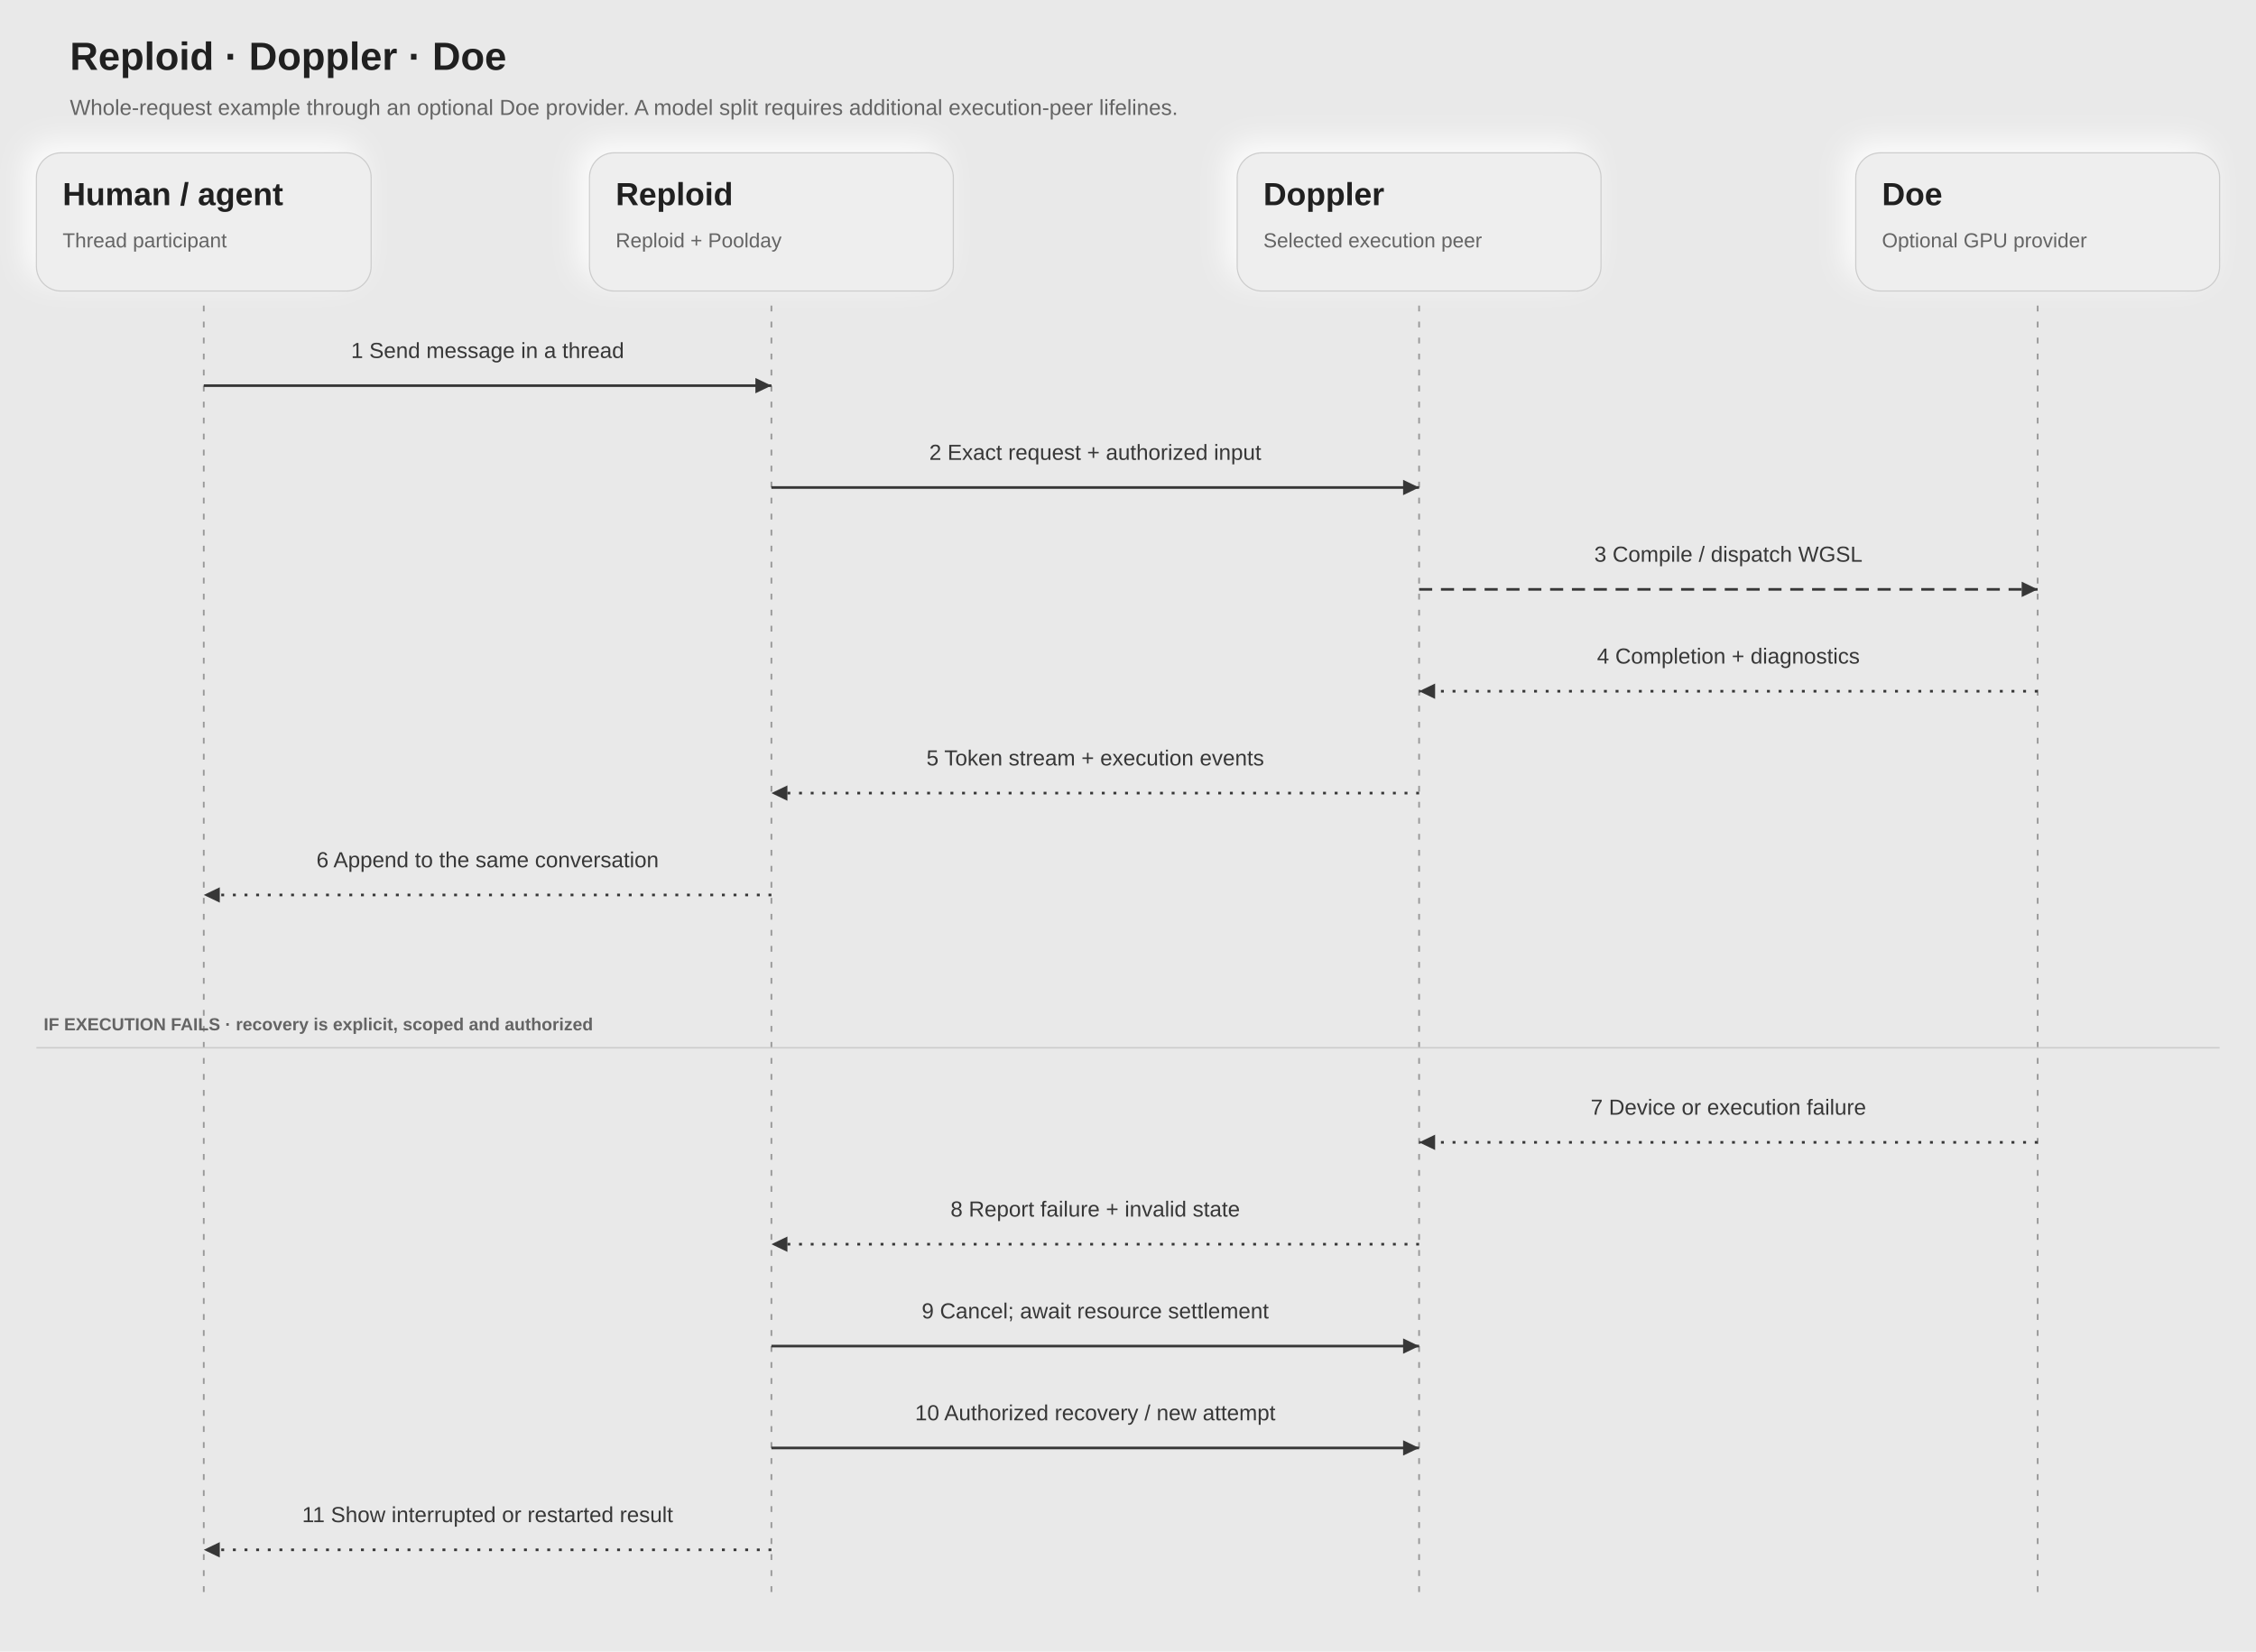
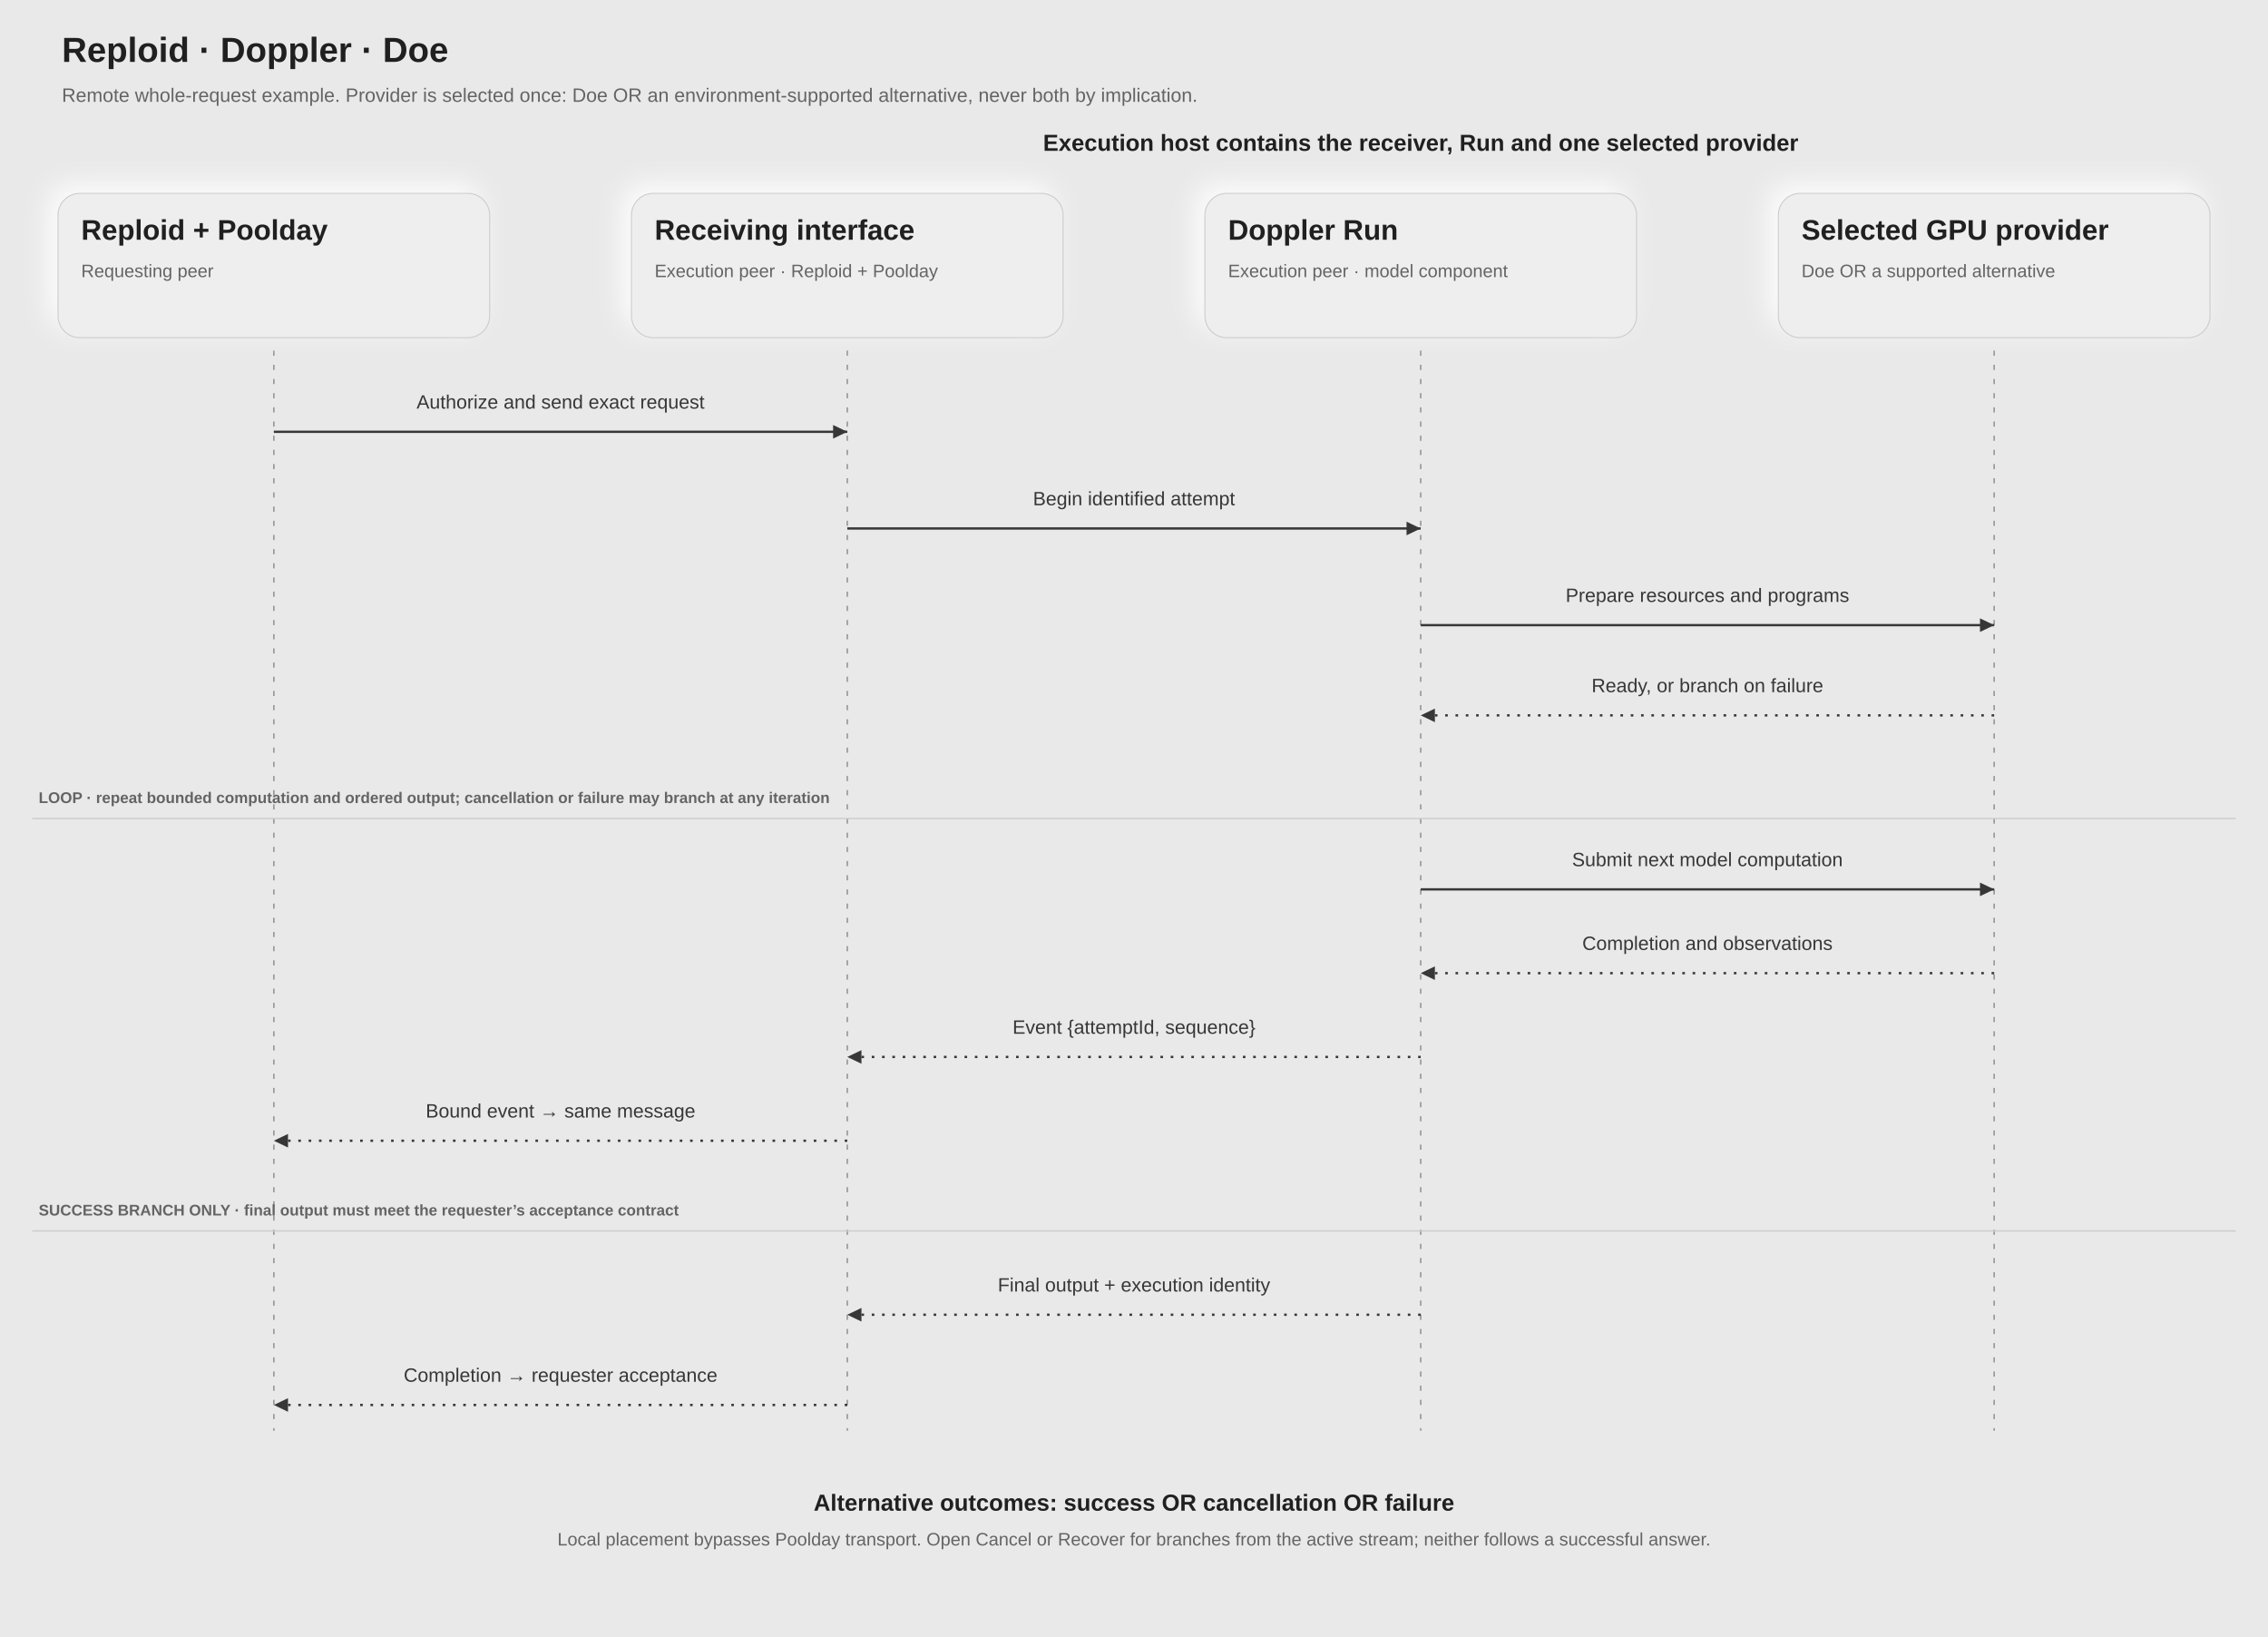
- <svg xmlns="http://www.w3.org/2000/svg" viewBox="0 0 1550 1135" width="1550" height="1135" font-family="Arial, Helvetica, sans-serif">
+ <svg xmlns="http://www.w3.org/2000/svg" viewBox="0 0 1760 1270" width="1760" height="1270" font-family="Arial, Helvetica, sans-serif">
  <rect width="100%" height="100%" fill="#e9e9e9" />
  <text x="48" y="48" font-size="27" font-weight="600" fill="#202020" text-anchor="start">
    <tspan x="48" dy="0">Reploid · Doppler · Doe</tspan>
  </text>
  <text x="48" y="79" font-size="15" font-weight="400" fill="#646464" text-anchor="start">
-     <tspan x="48" dy="0">Whole-request example through an optional Doe provider. A model split requires additional execution-peer lifelines.</tspan>
+     <tspan x="48" dy="0">Remote whole-request example. Provider is selected once: Doe OR an environment-supported alternative, never both by implication.</tspan>
  </text>
  <defs>
    <filter id="soft" x="-25%" y="-35%" width="155%" height="180%">
      <feDropShadow dx="8" dy="10" stdDeviation="12" flood-color="#000000" flood-opacity="0.10" />
      <feDropShadow dx="-7" dy="-7" stdDeviation="10" flood-color="#ffffff" flood-opacity="0.88" />
    </filter>
  </defs>
-   <path d="M140,210 V1100" fill="none" stroke="#999999" stroke-width="1.2" stroke-dasharray="4 7" />
-   <path d="M530,210 V1100" fill="none" stroke="#999999" stroke-width="1.2" stroke-dasharray="4 7" />
-   <path d="M975,210 V1100" fill="none" stroke="#999999" stroke-width="1.2" stroke-dasharray="4 7" />
-   <path d="M1400,210 V1100" fill="none" stroke="#999999" stroke-width="1.2" stroke-dasharray="4 7" />
-   <path d="M25,720 H1525" stroke="#cccccc" />
-   <text x="30" y="708" font-size="12" font-weight="600" fill="#646464" text-anchor="start">
-     <tspan x="30" dy="0">IF EXECUTION FAILS · recovery is explicit, scoped and authorized</tspan>
+   <path d="M212.5,272 V1110" fill="none" stroke="#999999" stroke-width="1.2" stroke-dasharray="4 7" />
+   <path d="M657.5,272 V1110" fill="none" stroke="#999999" stroke-width="1.2" stroke-dasharray="4 7" />
+   <path d="M1102.5,272 V1110" fill="none" stroke="#999999" stroke-width="1.2" stroke-dasharray="4 7" />
+   <path d="M1547.5,272 V1110" fill="none" stroke="#999999" stroke-width="1.2" stroke-dasharray="4 7" />
+   <path d="M25,635 H1735" stroke="#cccccc" />
+   <text x="30" y="623" font-size="12" font-weight="600" fill="#646464" text-anchor="start">
+     <tspan x="30" dy="0">LOOP · repeat bounded computation and ordered output; cancellation or failure may branch at any iteration</tspan>
  </text>
-   <g data-edge="s1" tabindex="0" role="button" aria-label="1  Send message in a thread">
-     <path d="M140,265 L530,265" fill="none" stroke="#373737" stroke-width="1.8" />
-     <path d="M140,265 L530,265" fill="none" stroke="transparent" stroke-width="22" />
-     <polygon points="530,265 519,270.28 519,259.72" fill="#373737" />
-     <text x="335" y="246" font-size="15" font-weight="400" fill="#373737" text-anchor="middle">
-       <tspan x="335" dy="0">1  Send message in a thread</tspan>
+   <path d="M25,955 H1735" stroke="#cccccc" />
+   <text x="30" y="943" font-size="12" font-weight="600" fill="#646464" text-anchor="start">
+     <tspan x="30" dy="0">SUCCESS BRANCH ONLY · final output must meet the requester’s acceptance contract</tspan>
+   </text>
+   <g data-edge="request" tabindex="0" role="button" aria-label="Authorize and send exact request">
+     <path d="M212.5,335 L657.5,335" fill="none" stroke="#373737" stroke-width="1.8" />
+     <path d="M212.5,335 L657.5,335" fill="none" stroke="transparent" stroke-width="22" />
+     <polygon points="657.5,335 646.5,340.28 646.5,329.72" fill="#373737" />
+     <text x="435" y="317" font-size="15" font-weight="400" fill="#373737" text-anchor="middle">
+       <tspan x="435" dy="0">Authorize and send exact request</tspan>
    </text>
  </g>
-   <g data-edge="s2" tabindex="0" role="button" aria-label="2  Exact request + authorized input">
-     <path d="M530,335 L975,335" fill="none" stroke="#373737" stroke-width="1.8" />
-     <path d="M530,335 L975,335" fill="none" stroke="transparent" stroke-width="22" />
-     <polygon points="975,335 964,340.28 964,329.72" fill="#373737" />
-     <text x="752.5" y="316" font-size="15" font-weight="400" fill="#373737" text-anchor="middle">
-       <tspan x="752.5" dy="0">2  Exact request + authorized input</tspan>
+   <g data-edge="begin" tabindex="0" role="button" aria-label="Begin identified attempt">
+     <path d="M657.5,410 L1102.5,410" fill="none" stroke="#373737" stroke-width="1.8" />
+     <path d="M657.5,410 L1102.5,410" fill="none" stroke="transparent" stroke-width="22" />
+     <polygon points="1102.5,410 1091.5,415.28 1091.5,404.72" fill="#373737" />
+     <text x="880" y="392" font-size="15" font-weight="400" fill="#373737" text-anchor="middle">
+       <tspan x="880" dy="0">Begin identified attempt</tspan>
    </text>
  </g>
-   <g data-edge="s3" tabindex="0" role="button" aria-label="3  Compile / dispatch WGSL">
-     <path d="M975,405 L1400,405" fill="none" stroke="#373737" stroke-width="1.8" stroke-dasharray="9 6" />
-     <path d="M975,405 L1400,405" fill="none" stroke="transparent" stroke-width="22" />
-     <polygon points="1400,405 1389,410.28 1389,399.72" fill="#373737" />
-     <text x="1187.5" y="386" font-size="15" font-weight="400" fill="#373737" text-anchor="middle">
-       <tspan x="1187.5" dy="0">3  Compile / dispatch WGSL</tspan>
+   <g data-edge="prepare" tabindex="0" role="button" aria-label="Prepare resources and programs">
+     <path d="M1102.5,485 L1547.5,485" fill="none" stroke="#373737" stroke-width="1.8" />
+     <path d="M1102.5,485 L1547.5,485" fill="none" stroke="transparent" stroke-width="22" />
+     <polygon points="1547.5,485 1536.5,490.28 1536.5,479.72" fill="#373737" />
+     <text x="1325" y="467" font-size="15" font-weight="400" fill="#373737" text-anchor="middle">
+       <tspan x="1325" dy="0">Prepare resources and programs</tspan>
    </text>
  </g>
-   <g data-edge="s4" tabindex="0" role="button" aria-label="4  Completion + diagnostics">
-     <path d="M1400,475 L975,475" fill="none" stroke="#373737" stroke-width="1.8" stroke-dasharray="2 6" />
-     <path d="M1400,475 L975,475" fill="none" stroke="transparent" stroke-width="22" />
-     <polygon points="975,475 986,469.72 986,480.28" fill="#373737" />
-     <text x="1187.5" y="456" font-size="15" font-weight="400" fill="#373737" text-anchor="middle">
-       <tspan x="1187.5" dy="0">4  Completion + diagnostics</tspan>
+   <g data-edge="ready" tabindex="0" role="button" aria-label="Ready, or branch on failure">
+     <path d="M1547.5,555 L1102.5,555" fill="none" stroke="#373737" stroke-width="1.8" stroke-dasharray="2 6" />
+     <path d="M1547.5,555 L1102.5,555" fill="none" stroke="transparent" stroke-width="22" />
+     <polygon points="1102.5,555 1113.5,549.72 1113.5,560.28" fill="#373737" />
+     <text x="1325" y="537" font-size="15" font-weight="400" fill="#373737" text-anchor="middle">
+       <tspan x="1325" dy="0">Ready, or branch on failure</tspan>
    </text>
  </g>
-   <g data-edge="s5" tabindex="0" role="button" aria-label="5  Token stream + execution events">
-     <path d="M975,545 L530,545" fill="none" stroke="#373737" stroke-width="1.8" stroke-dasharray="2 6" />
-     <path d="M975,545 L530,545" fill="none" stroke="transparent" stroke-width="22" />
-     <polygon points="530,545 541,539.72 541,550.28" fill="#373737" />
-     <text x="752.5" y="526" font-size="15" font-weight="400" fill="#373737" text-anchor="middle">
-       <tspan x="752.5" dy="0">5  Token stream + execution events</tspan>
+   <g data-edge="compute" tabindex="0" role="button" aria-label="Submit next model computation">
+     <path d="M1102.5,690 L1547.5,690" fill="none" stroke="#373737" stroke-width="1.8" />
+     <path d="M1102.5,690 L1547.5,690" fill="none" stroke="transparent" stroke-width="22" />
+     <polygon points="1547.5,690 1536.5,695.28 1536.5,684.72" fill="#373737" />
+     <text x="1325" y="672" font-size="15" font-weight="400" fill="#373737" text-anchor="middle">
+       <tspan x="1325" dy="0">Submit next model computation</tspan>
    </text>
  </g>
-   <g data-edge="s6" tabindex="0" role="button" aria-label="6  Append to the same conversation">
-     <path d="M530,615 L140,615" fill="none" stroke="#373737" stroke-width="1.8" stroke-dasharray="2 6" />
-     <path d="M530,615 L140,615" fill="none" stroke="transparent" stroke-width="22" />
-     <polygon points="140,615 151,609.72 151,620.28" fill="#373737" />
-     <text x="335" y="596" font-size="15" font-weight="400" fill="#373737" text-anchor="middle">
-       <tspan x="335" dy="0">6  Append to the same conversation</tspan>
+   <g data-edge="computed" tabindex="0" role="button" aria-label="Completion and observations">
+     <path d="M1547.5,755 L1102.5,755" fill="none" stroke="#373737" stroke-width="1.8" stroke-dasharray="2 6" />
+     <path d="M1547.5,755 L1102.5,755" fill="none" stroke="transparent" stroke-width="22" />
+     <polygon points="1102.5,755 1113.5,749.72 1113.5,760.28" fill="#373737" />
+     <text x="1325" y="737" font-size="15" font-weight="400" fill="#373737" text-anchor="middle">
+       <tspan x="1325" dy="0">Completion and observations</tspan>
    </text>
  </g>
-   <g data-edge="s7" tabindex="0" role="button" aria-label="7  Device or execution failure">
-     <path d="M1400,785 L975,785" fill="none" stroke="#373737" stroke-width="1.8" stroke-dasharray="2 6" />
-     <path d="M1400,785 L975,785" fill="none" stroke="transparent" stroke-width="22" />
-     <polygon points="975,785 986,779.72 986,790.28" fill="#373737" />
-     <text x="1187.5" y="766" font-size="15" font-weight="400" fill="#373737" text-anchor="middle">
-       <tspan x="1187.5" dy="0">7  Device or execution failure</tspan>
+   <g data-edge="delta" tabindex="0" role="button" aria-label="Event {attemptId, sequence}">
+     <path d="M1102.5,820 L657.5,820" fill="none" stroke="#373737" stroke-width="1.8" stroke-dasharray="2 6" />
+     <path d="M1102.5,820 L657.5,820" fill="none" stroke="transparent" stroke-width="22" />
+     <polygon points="657.5,820 668.5,814.72 668.5,825.28" fill="#373737" />
+     <text x="880" y="802" font-size="15" font-weight="400" fill="#373737" text-anchor="middle">
+       <tspan x="880" dy="0">Event {attemptId, sequence}</tspan>
    </text>
  </g>
-   <g data-edge="s8" tabindex="0" role="button" aria-label="8  Report failure + invalid state">
-     <path d="M975,855 L530,855" fill="none" stroke="#373737" stroke-width="1.8" stroke-dasharray="2 6" />
-     <path d="M975,855 L530,855" fill="none" stroke="transparent" stroke-width="22" />
-     <polygon points="530,855 541,849.72 541,860.28" fill="#373737" />
-     <text x="752.5" y="836" font-size="15" font-weight="400" fill="#373737" text-anchor="middle">
-       <tspan x="752.5" dy="0">8  Report failure + invalid state</tspan>
+   <g data-edge="deliver" tabindex="0" role="button" aria-label="Bound event → same message">
+     <path d="M657.5,885 L212.5,885" fill="none" stroke="#373737" stroke-width="1.8" stroke-dasharray="2 6" />
+     <path d="M657.5,885 L212.5,885" fill="none" stroke="transparent" stroke-width="22" />
+     <polygon points="212.5,885 223.5,879.72 223.5,890.28" fill="#373737" />
+     <text x="435" y="867" font-size="15" font-weight="400" fill="#373737" text-anchor="middle">
+       <tspan x="435" dy="0">Bound event → same message</tspan>
    </text>
  </g>
-   <g data-edge="s9" tabindex="0" role="button" aria-label="9  Cancel; await resource settlement">
-     <path d="M530,925 L975,925" fill="none" stroke="#373737" stroke-width="1.8" />
-     <path d="M530,925 L975,925" fill="none" stroke="transparent" stroke-width="22" />
-     <polygon points="975,925 964,930.28 964,919.72" fill="#373737" />
-     <text x="752.5" y="906" font-size="15" font-weight="400" fill="#373737" text-anchor="middle">
-       <tspan x="752.5" dy="0">9  Cancel; await resource settlement</tspan>
+   <g data-edge="complete" tabindex="0" role="button" aria-label="Final output + execution identity">
+     <path d="M1102.5,1020 L657.5,1020" fill="none" stroke="#373737" stroke-width="1.8" stroke-dasharray="2 6" />
+     <path d="M1102.5,1020 L657.5,1020" fill="none" stroke="transparent" stroke-width="22" />
+     <polygon points="657.5,1020 668.5,1014.72 668.5,1025.28" fill="#373737" />
+     <text x="880" y="1002" font-size="15" font-weight="400" fill="#373737" text-anchor="middle">
+       <tspan x="880" dy="0">Final output + execution identity</tspan>
    </text>
  </g>
-   <g data-edge="s10" tabindex="0" role="button" aria-label="10  Authorized recovery / new attempt">
-     <path d="M530,995 L975,995" fill="none" stroke="#373737" stroke-width="1.8" />
-     <path d="M530,995 L975,995" fill="none" stroke="transparent" stroke-width="22" />
-     <polygon points="975,995 964,1000.28 964,989.72" fill="#373737" />
-     <text x="752.5" y="976" font-size="15" font-weight="400" fill="#373737" text-anchor="middle">
-       <tspan x="752.5" dy="0">10  Authorized recovery / new attempt</tspan>
+   <g data-edge="accept" tabindex="0" role="button" aria-label="Completion → requester acceptance">
+     <path d="M657.5,1090 L212.5,1090" fill="none" stroke="#373737" stroke-width="1.8" stroke-dasharray="2 6" />
+     <path d="M657.5,1090 L212.5,1090" fill="none" stroke="transparent" stroke-width="22" />
+     <polygon points="212.5,1090 223.5,1084.72 223.5,1095.28" fill="#373737" />
+     <text x="435" y="1072" font-size="15" font-weight="400" fill="#373737" text-anchor="middle">
+       <tspan x="435" dy="0">Completion → requester acceptance</tspan>
    </text>
  </g>
-   <g data-edge="s11" tabindex="0" role="button" aria-label="11  Show interrupted or restarted result">
-     <path d="M530,1065 L140,1065" fill="none" stroke="#373737" stroke-width="1.8" stroke-dasharray="2 6" />
-     <path d="M530,1065 L140,1065" fill="none" stroke="transparent" stroke-width="22" />
-     <polygon points="140,1065 151,1059.72 151,1070.28" fill="#373737" />
-     <text x="335" y="1046" font-size="15" font-weight="400" fill="#373737" text-anchor="middle">
-       <tspan x="335" dy="0">11  Show interrupted or restarted result</tspan>
+   <g data-node="Q" tabindex="0" role="button" aria-label="Reploid + Poolday: Requesting peer" style="cursor:grab">
+     <rect x="45" y="150" width="335" height="112" rx="17" fill="#eeeeee" stroke="#cccccc" stroke-width="0.8" filter="url(#soft)" />
+     <text x="63" y="186" font-size="22" font-weight="600" fill="#202020" text-anchor="start">
+       <tspan x="63" dy="0">Reploid + Poolday</tspan>
+     </text>
+     <text x="63" y="215" font-size="14" font-weight="400" fill="#646464" text-anchor="start">
+       <tspan x="63" dy="0">Requesting peer</tspan>
    </text>
  </g>
-   <g data-node="U" tabindex="0" role="button" aria-label="Human / agent: Thread participant" style="cursor:grab">
-     <rect x="25" y="105" width="230" height="95" rx="17" fill="#eeeeee" stroke="#cccccc" stroke-width="0.8" filter="url(#soft)" />
-     <text x="43" y="141" font-size="22" font-weight="600" fill="#202020" text-anchor="start">
-       <tspan x="43" dy="0">Human / agent</tspan>
+   <g data-node="R" tabindex="0" role="button" aria-label="Receiving interface: Execution peer · Reploid + Poolday" style="cursor:grab">
+     <rect x="490" y="150" width="335" height="112" rx="17" fill="#eeeeee" stroke="#cccccc" stroke-width="0.8" filter="url(#soft)" />
+     <text x="508" y="186" font-size="22" font-weight="600" fill="#202020" text-anchor="start">
+       <tspan x="508" dy="0">Receiving interface</tspan>
    </text>
-     <text x="43" y="170" font-size="14" font-weight="400" fill="#646464" text-anchor="start">
-       <tspan x="43" dy="0">Thread participant</tspan>
+     <text x="508" y="215" font-size="14" font-weight="400" fill="#646464" text-anchor="start">
+       <tspan x="508" dy="0">Execution peer · Reploid + Poolday</tspan>
    </text>
  </g>
-   <g data-node="A" tabindex="0" role="button" aria-label="Reploid: Reploid + Poolday" style="cursor:grab">
-     <rect x="405" y="105" width="250" height="95" rx="17" fill="#eeeeee" stroke="#cccccc" stroke-width="0.8" filter="url(#soft)" />
-     <text x="423" y="141" font-size="22" font-weight="600" fill="#202020" text-anchor="start">
-       <tspan x="423" dy="0">Reploid</tspan>
+   <g data-node="RUN" tabindex="0" role="button" aria-label="Doppler Run: Execution peer · model component" style="cursor:grab">
+     <rect x="935" y="150" width="335" height="112" rx="17" fill="#eeeeee" stroke="#cccccc" stroke-width="0.8" filter="url(#soft)" />
+     <text x="953" y="186" font-size="22" font-weight="600" fill="#202020" text-anchor="start">
+       <tspan x="953" dy="0">Doppler Run</tspan>
    </text>
-     <text x="423" y="170" font-size="14" font-weight="400" fill="#646464" text-anchor="start">
-       <tspan x="423" dy="0">Reploid + Poolday</tspan>
+     <text x="953" y="215" font-size="14" font-weight="400" fill="#646464" text-anchor="start">
+       <tspan x="953" dy="0">Execution peer · model component</tspan>
    </text>
  </g>
-   <g data-node="B" tabindex="0" role="button" aria-label="Doppler: Selected execution peer" style="cursor:grab">
-     <rect x="850" y="105" width="250" height="95" rx="17" fill="#eeeeee" stroke="#cccccc" stroke-width="0.8" filter="url(#soft)" />
-     <text x="868" y="141" font-size="22" font-weight="600" fill="#202020" text-anchor="start">
-       <tspan x="868" dy="0">Doppler</tspan>
+   <g data-node="GPU" tabindex="0" role="button" aria-label="Selected GPU provider: Doe OR a supported alternative" style="cursor:grab">
+     <rect x="1380" y="150" width="335" height="112" rx="17" fill="#eeeeee" stroke="#cccccc" stroke-width="0.8" filter="url(#soft)" />
+     <text x="1398" y="186" font-size="22" font-weight="600" fill="#202020" text-anchor="start">
+       <tspan x="1398" dy="0">Selected GPU provider</tspan>
    </text>
-     <text x="868" y="170" font-size="14" font-weight="400" fill="#646464" text-anchor="start">
-       <tspan x="868" dy="0">Selected execution peer</tspan>
+     <text x="1398" y="215" font-size="14" font-weight="400" fill="#646464" text-anchor="start">
+       <tspan x="1398" dy="0">Doe OR a supported alternative</tspan>
    </text>
  </g>
-   <g data-node="C" tabindex="0" role="button" aria-label="Doe: Optional GPU provider" style="cursor:grab">
-     <rect x="1275" y="105" width="250" height="95" rx="17" fill="#eeeeee" stroke="#cccccc" stroke-width="0.8" filter="url(#soft)" />
-     <text x="1293" y="141" font-size="22" font-weight="600" fill="#202020" text-anchor="start">
-       <tspan x="1293" dy="0">Doe</tspan>
-     </text>
-     <text x="1293" y="170" font-size="14" font-weight="400" fill="#646464" text-anchor="start">
-       <tspan x="1293" dy="0">Optional GPU provider</tspan>
-     </text>
-   </g>
+   <text x="1102.5" y="117" font-size="18" font-weight="600" fill="#202020" text-anchor="middle">
+     <tspan x="1102.5" dy="0">Execution host contains the receiver, Run and one selected provider</tspan>
+   </text>
+   <text x="1102.5" y="144" font-size="14" font-weight="400" fill="#646464" text-anchor="middle">
+     <tspan x="1102.5" dy="0" />
+   </text>
+   <text x="880" y="1172" font-size="18" font-weight="600" fill="#202020" text-anchor="middle">
+     <tspan x="880" dy="0">Alternative outcomes: success OR cancellation OR failure</tspan>
+   </text>
+   <text x="880" y="1199" font-size="14" font-weight="400" fill="#646464" text-anchor="middle">
+     <tspan x="880" dy="0">Local placement bypasses Poolday transport. Open Cancel or Recover for branches from the active stream; neither follows a successful answer.</tspan>
+   </text>
</svg>
